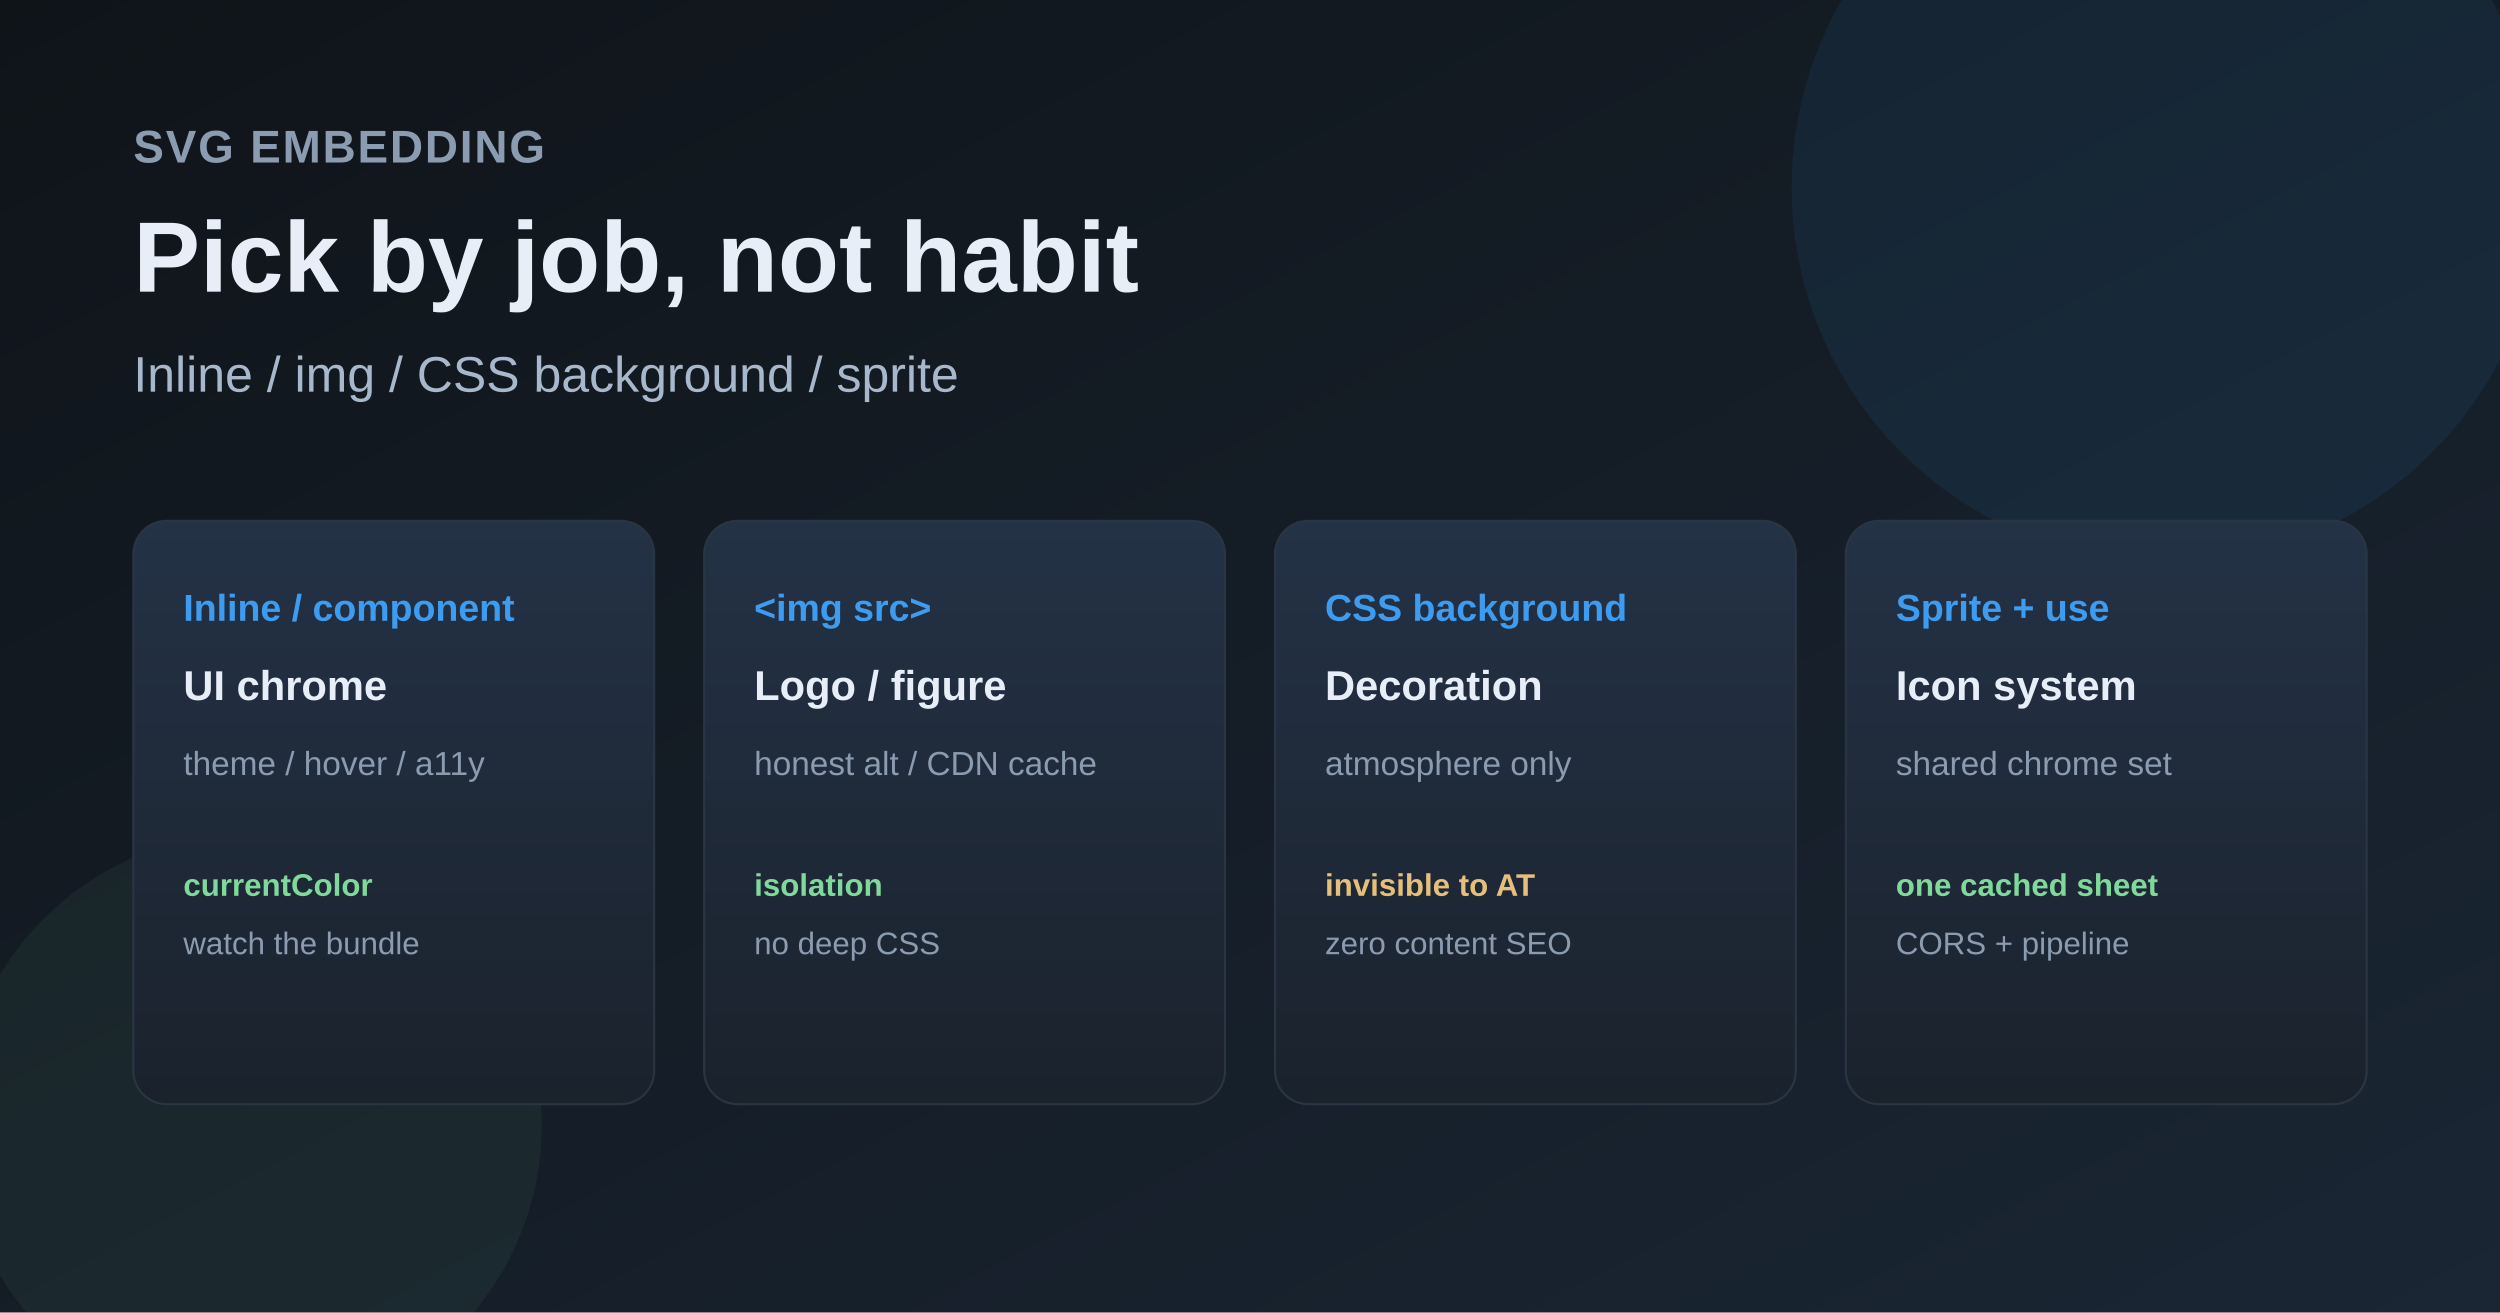
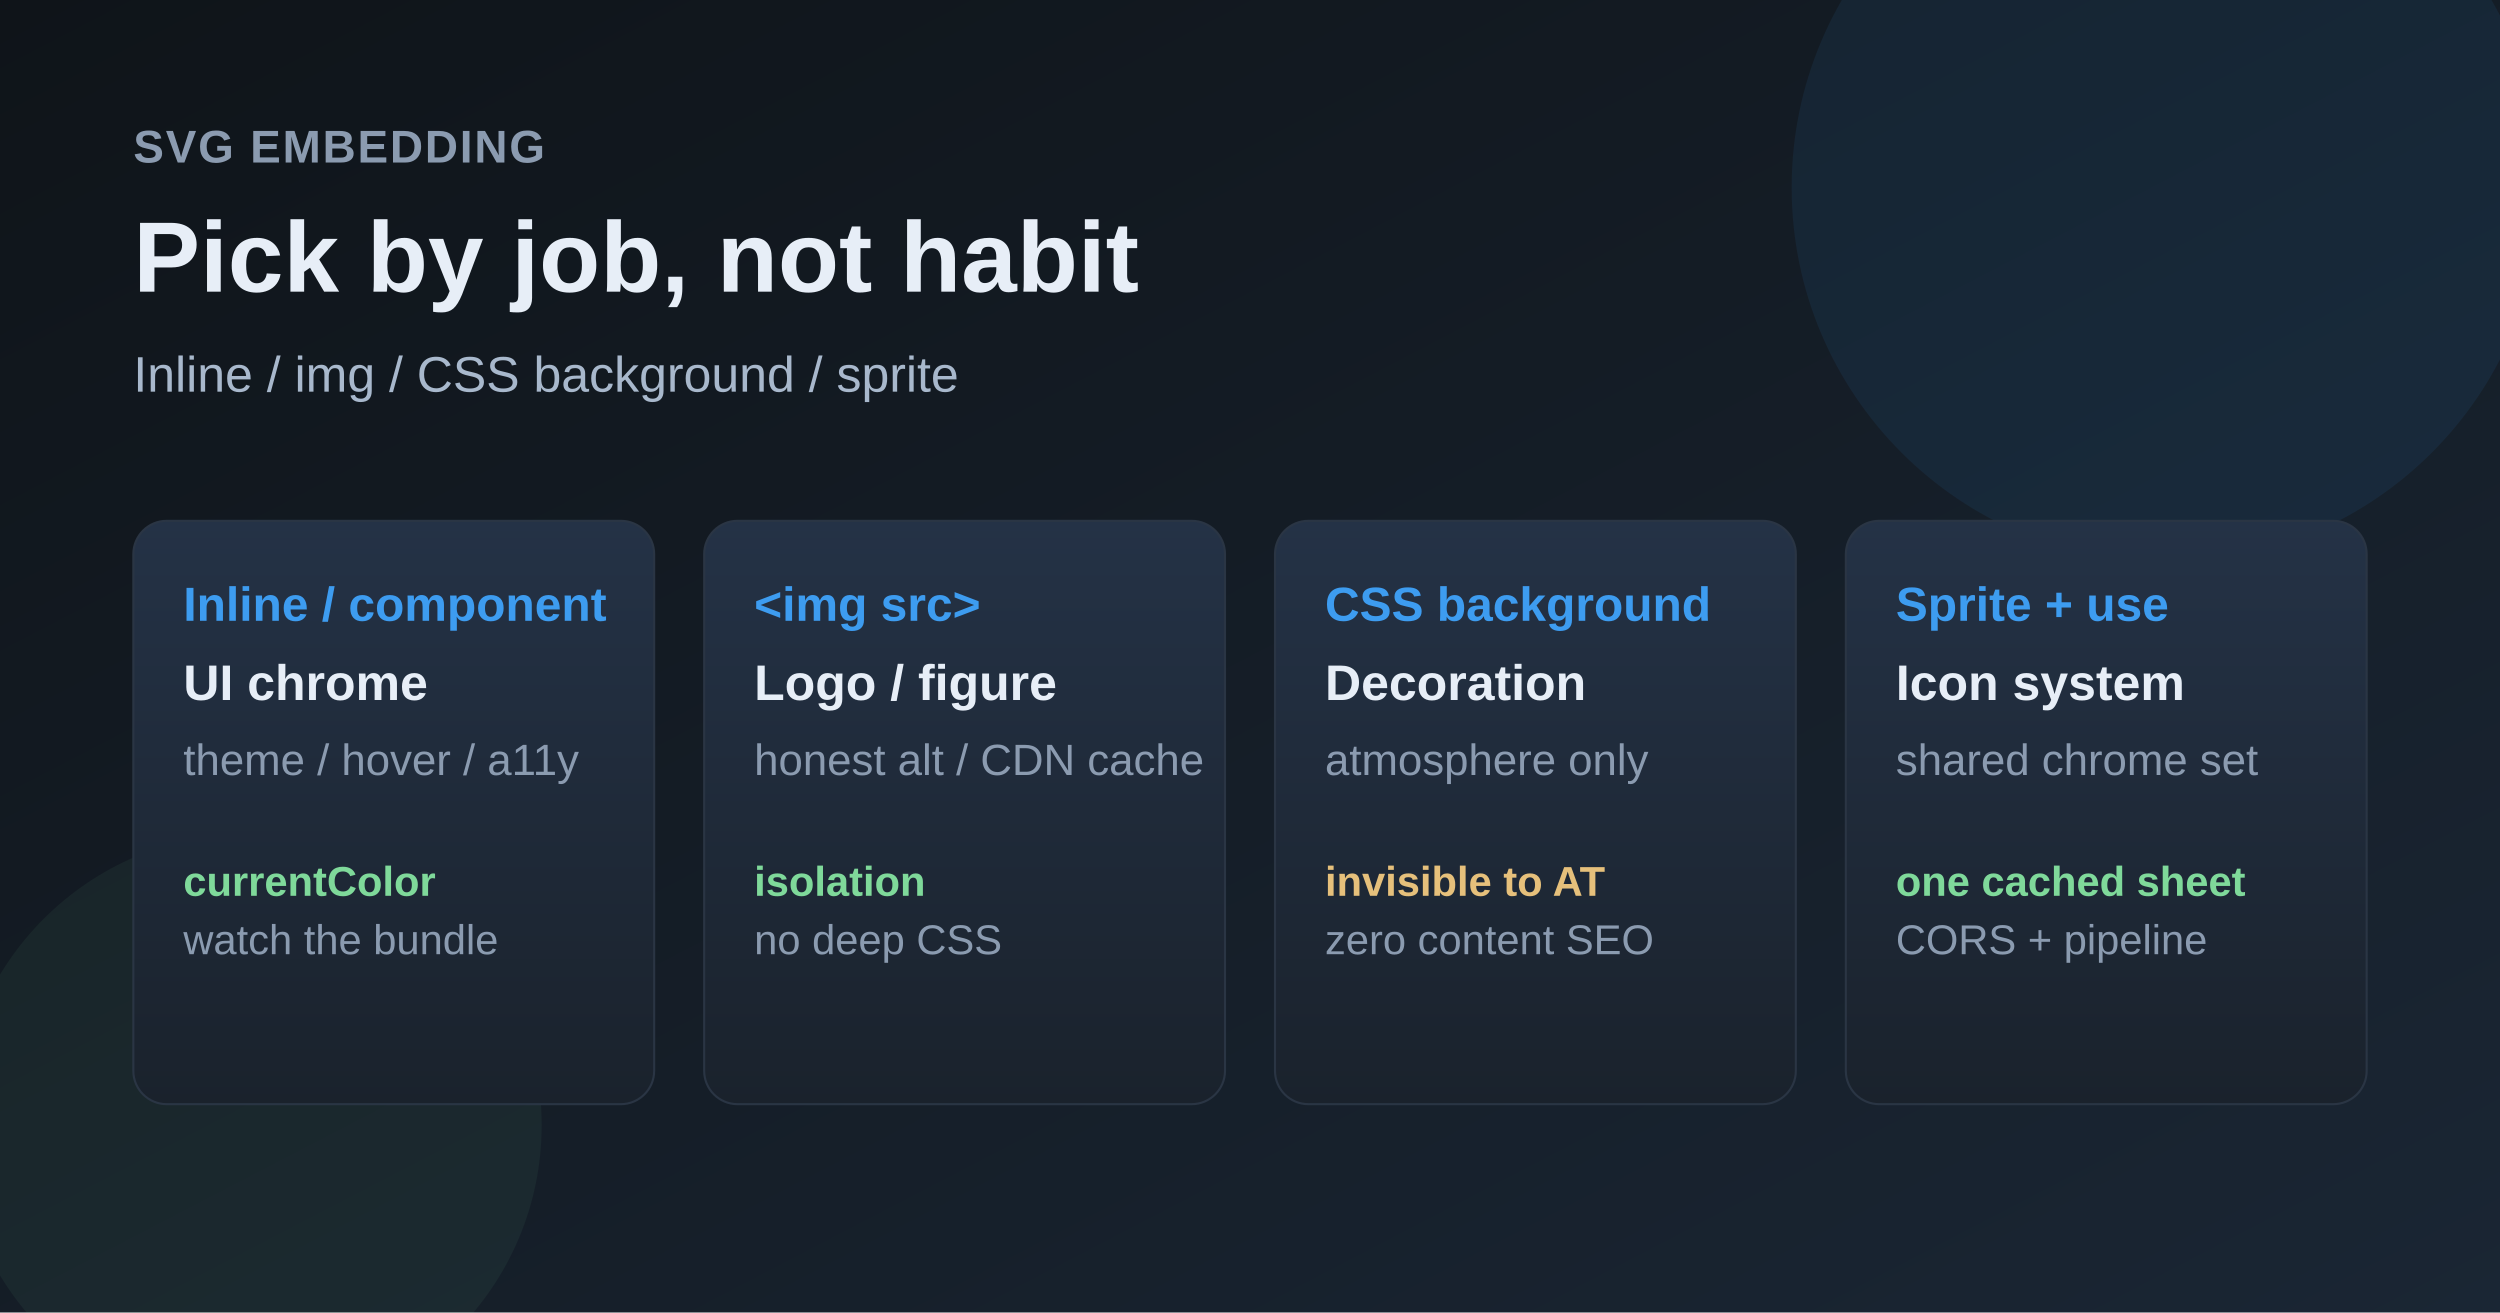
<svg xmlns="http://www.w3.org/2000/svg" width="1200" height="630" viewBox="0 0 1200 630" role="img" aria-labelledby="t d">
  <defs>
    <linearGradient id="bg" x1="0" y1="0" x2="1" y2="1">
      <stop offset="0%" stop-color="#0f1419" />
      <stop offset="100%" stop-color="#1a2634" />
    </linearGradient>
    <linearGradient id="card" x1="0" y1="0" x2="0" y2="1">
      <stop offset="0%" stop-color="#243246" />
      <stop offset="100%" stop-color="#1a222c" />
    </linearGradient>
  </defs>
  <rect width="1200" height="630" fill="url(#bg)" />
  <circle cx="1040" cy="90" r="180" fill="#3d9cf0" fill-opacity=".08" />
  <circle cx="120" cy="540" r="140" fill="#7fd99a" fill-opacity=".06" />
  <text x="64" y="78" fill="#8b9bb0" font-family="Segoe UI, Arial, sans-serif" font-size="22" font-weight="600" letter-spacing="0.04em">SVG EMBEDDING</text>
  <text x="64" y="140" fill="#e7eef7" font-family="Segoe UI, Arial, sans-serif" font-size="48" font-weight="700">Pick by job, not habit</text>
  <text x="64" y="188" fill="#a8b8cc" font-family="Segoe UI, Arial, sans-serif" font-size="24">Inline / img / CSS background / sprite</text>
  <g font-family="Segoe UI, Arial, sans-serif">
    <rect x="64" y="250" width="250" height="280" rx="16" fill="url(#card)" stroke="#2a3544" />
-     <text x="88" y="298" fill="#3d9cf0" font-size="18" font-weight="700">Inline / component</text>
-     <text x="88" y="336" fill="#e7eef7" font-size="20" font-weight="600">UI chrome</text>
-     <text x="88" y="372" fill="#8b9bb0" font-size="16">theme / hover / a11y</text>
-     <text x="88" y="430" fill="#7fd99a" font-size="15" font-weight="600">currentColor</text>
-     <text x="88" y="458" fill="#8b9bb0" font-size="15">watch the bundle</text>
+     <text x="88" y="298" fill="#3d9cf0" font-size="23" font-weight="700">Inline / component</text>
+     <text x="88" y="336" fill="#e7eef7" font-size="24" font-weight="600">UI chrome</text>
+     <text x="88" y="372" fill="#8b9bb0" font-size="21">theme / hover / a11y</text>
+     <text x="88" y="430" fill="#7fd99a" font-size="20" font-weight="600">currentColor</text>
+     <text x="88" y="458" fill="#8b9bb0" font-size="20">watch the bundle</text>
    <rect x="338" y="250" width="250" height="280" rx="16" fill="url(#card)" stroke="#2a3544" />
-     <text x="362" y="298" fill="#3d9cf0" font-size="18" font-weight="700">&lt;img src&gt;</text>
-     <text x="362" y="336" fill="#e7eef7" font-size="20" font-weight="600">Logo / figure</text>
-     <text x="362" y="372" fill="#8b9bb0" font-size="16">honest alt / CDN cache</text>
-     <text x="362" y="430" fill="#7fd99a" font-size="15" font-weight="600">isolation</text>
-     <text x="362" y="458" fill="#8b9bb0" font-size="15">no deep CSS</text>
+     <text x="362" y="298" fill="#3d9cf0" font-size="23" font-weight="700">&lt;img src&gt;</text>
+     <text x="362" y="336" fill="#e7eef7" font-size="24" font-weight="600">Logo / figure</text>
+     <text x="362" y="372" fill="#8b9bb0" font-size="21">honest alt / CDN cache</text>
+     <text x="362" y="430" fill="#7fd99a" font-size="20" font-weight="600">isolation</text>
+     <text x="362" y="458" fill="#8b9bb0" font-size="20">no deep CSS</text>
    <rect x="612" y="250" width="250" height="280" rx="16" fill="url(#card)" stroke="#2a3544" />
-     <text x="636" y="298" fill="#3d9cf0" font-size="18" font-weight="700">CSS background</text>
-     <text x="636" y="336" fill="#e7eef7" font-size="20" font-weight="600">Decoration</text>
-     <text x="636" y="372" fill="#8b9bb0" font-size="16">atmosphere only</text>
-     <text x="636" y="430" fill="#e6c07b" font-size="15" font-weight="600">invisible to AT</text>
-     <text x="636" y="458" fill="#8b9bb0" font-size="15">zero content SEO</text>
+     <text x="636" y="298" fill="#3d9cf0" font-size="23" font-weight="700">CSS background</text>
+     <text x="636" y="336" fill="#e7eef7" font-size="24" font-weight="600">Decoration</text>
+     <text x="636" y="372" fill="#8b9bb0" font-size="21">atmosphere only</text>
+     <text x="636" y="430" fill="#e6c07b" font-size="20" font-weight="600">invisible to AT</text>
+     <text x="636" y="458" fill="#8b9bb0" font-size="20">zero content SEO</text>
    <rect x="886" y="250" width="250" height="280" rx="16" fill="url(#card)" stroke="#2a3544" />
-     <text x="910" y="298" fill="#3d9cf0" font-size="18" font-weight="700">Sprite + use</text>
-     <text x="910" y="336" fill="#e7eef7" font-size="20" font-weight="600">Icon system</text>
-     <text x="910" y="372" fill="#8b9bb0" font-size="16">shared chrome set</text>
-     <text x="910" y="430" fill="#7fd99a" font-size="15" font-weight="600">one cached sheet</text>
-     <text x="910" y="458" fill="#8b9bb0" font-size="15">CORS + pipeline</text>
+     <text x="910" y="298" fill="#3d9cf0" font-size="23" font-weight="700">Sprite + use</text>
+     <text x="910" y="336" fill="#e7eef7" font-size="24" font-weight="600">Icon system</text>
+     <text x="910" y="372" fill="#8b9bb0" font-size="21">shared chrome set</text>
+     <text x="910" y="430" fill="#7fd99a" font-size="20" font-weight="600">one cached sheet</text>
+     <text x="910" y="458" fill="#8b9bb0" font-size="20">CORS + pipeline</text>
  </g>
</svg>
